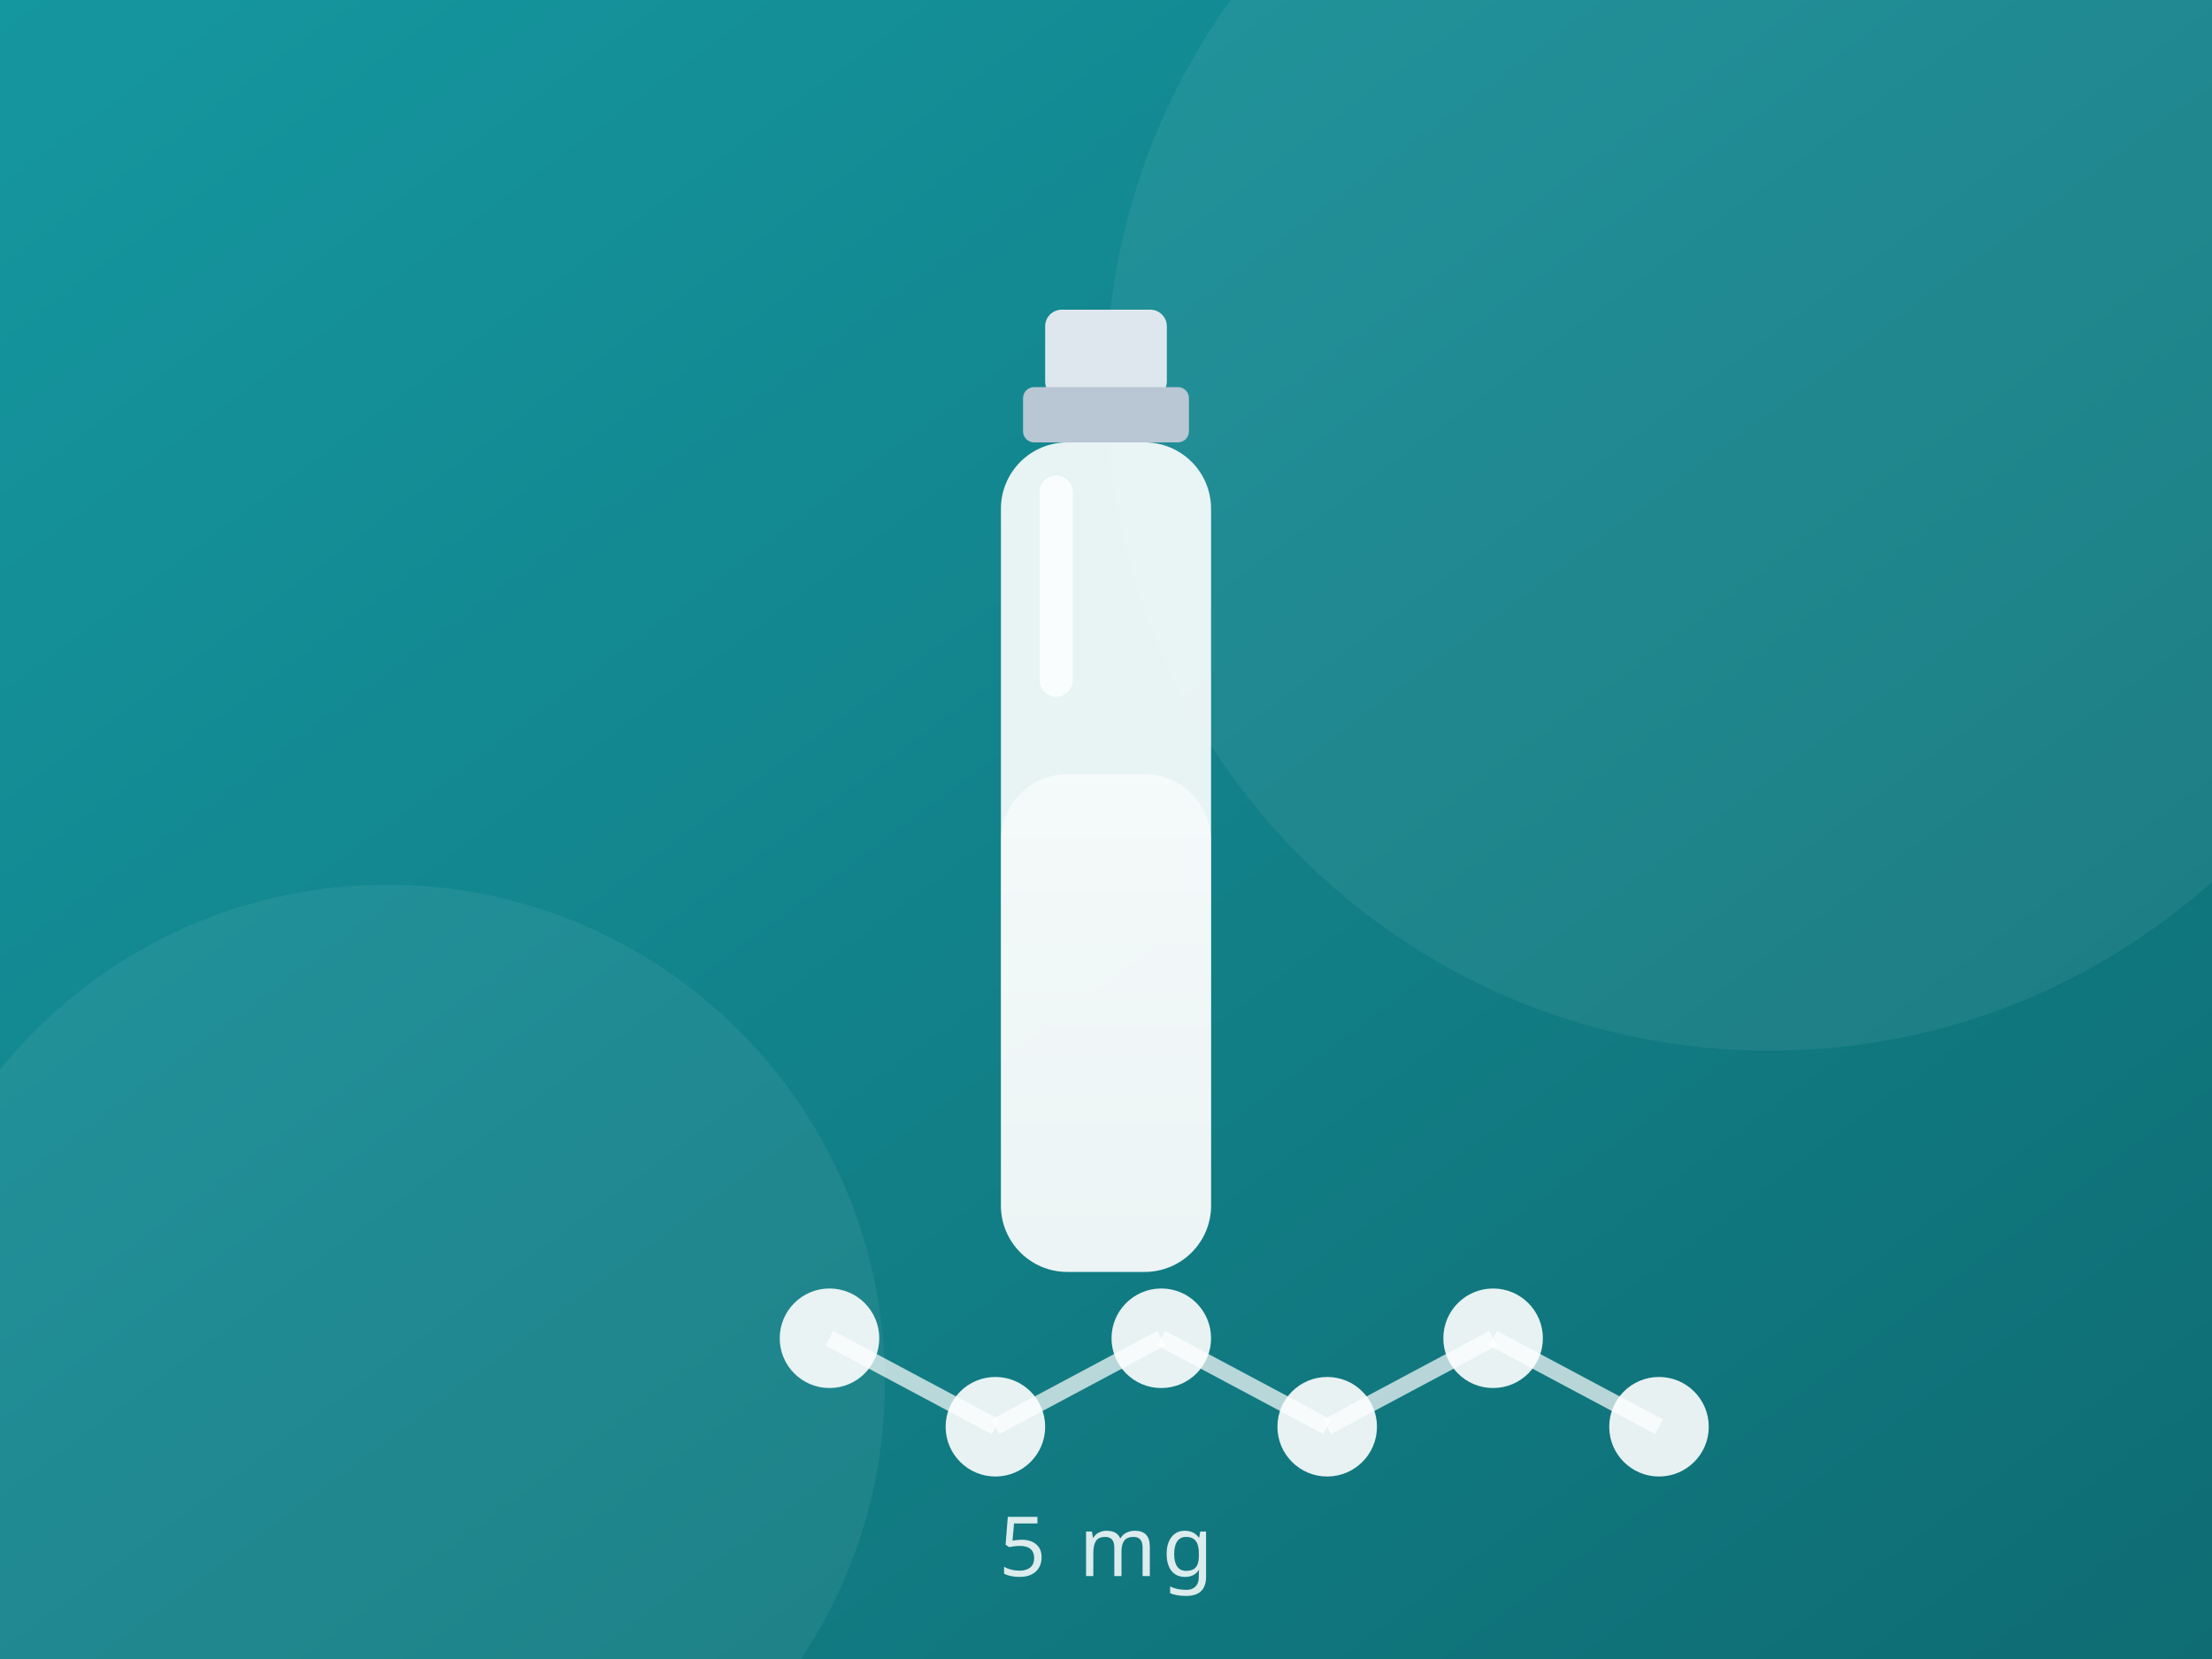
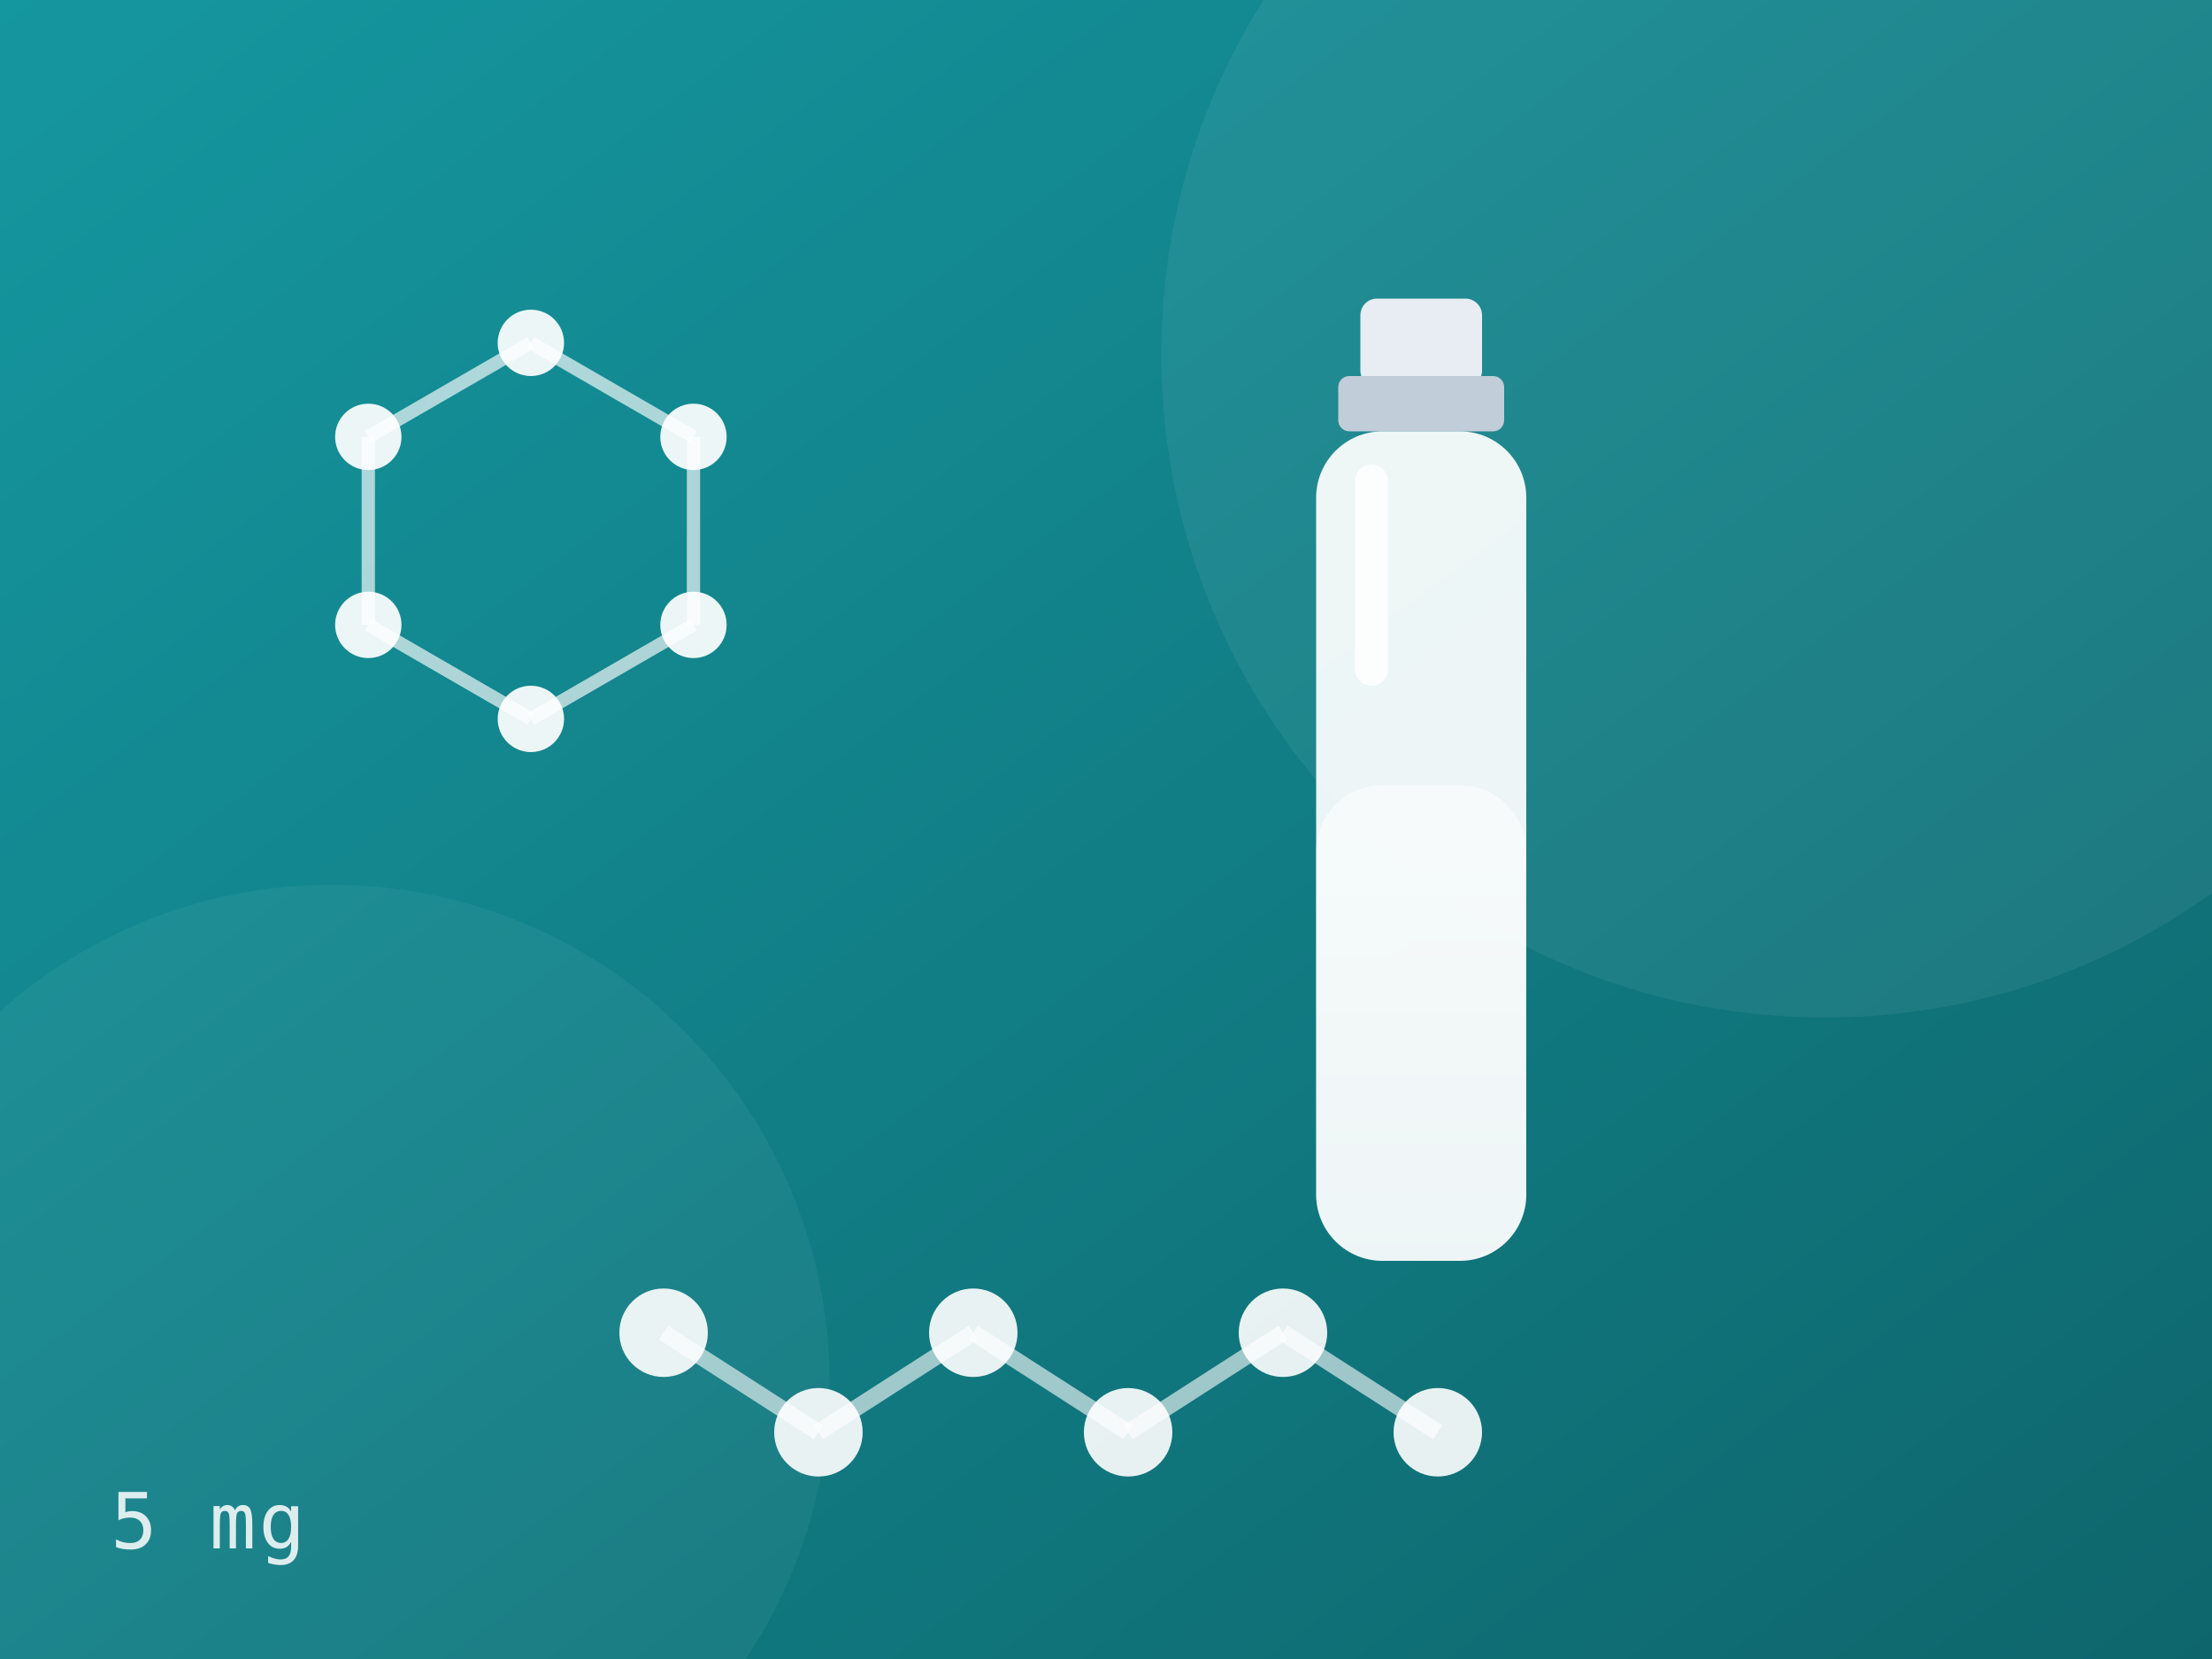
- <svg xmlns="http://www.w3.org/2000/svg" viewBox="0 0 400 300" role="img" aria-label="TB-500 (Thymosin β4)">
+ <svg xmlns="http://www.w3.org/2000/svg" viewBox="0 0 400 300" role="img" aria-label="TB-500 (Thymosin β4) – 5 mg Vial">
  <defs>
    <linearGradient id="bg" x1="0" y1="0" x2="1" y2="1">
      <stop offset="0" stop-color="#1597a0" />
-       <stop offset="1" stop-color="#0f6c73" />
+       <stop offset="1" stop-color="#0e666c" />
    </linearGradient>
    <linearGradient id="liq" x1="0" y1="0" x2="0" y2="1">
-       <stop offset="0" stop-color="#ffffff" stop-opacity=".55" />
-       <stop offset="1" stop-color="#ffffff" stop-opacity=".15" />
+       <stop offset="0" stop-color="#fff" stop-opacity=".55" />
+       <stop offset="1" stop-color="#fff" stop-opacity=".12" />
    </linearGradient>
  </defs>
  <rect width="400" height="300" fill="url(#bg)" />
-   <circle cx="320" cy="70" r="120" fill="#ffffff" opacity="0.06" />
-   <circle cx="70" cy="250" r="90" fill="#ffffff" opacity="0.06" />
-   <circle cx="150" cy="242" r="9" fill="#fff" opacity="0.9" />
-   <line x1="150" y1="242" x2="180" y2="258" stroke="#fff" stroke-width="3" opacity="0.7" />
-   <circle cx="180" cy="258" r="9" fill="#fff" opacity="0.9" />
-   <line x1="180" y1="258" x2="210" y2="242" stroke="#fff" stroke-width="3" opacity="0.7" />
-   <circle cx="210" cy="242" r="9" fill="#fff" opacity="0.9" />
-   <line x1="210" y1="242" x2="240" y2="258" stroke="#fff" stroke-width="3" opacity="0.7" />
-   <circle cx="240" cy="258" r="9" fill="#fff" opacity="0.9" />
-   <line x1="240" y1="258" x2="270" y2="242" stroke="#fff" stroke-width="3" opacity="0.7" />
-   <circle cx="270" cy="242" r="9" fill="#fff" opacity="0.9" />
-   <line x1="270" y1="242" x2="300" y2="258" stroke="#fff" stroke-width="3" opacity="0.7" />
-   <circle cx="300" cy="258" r="9" fill="#fff" opacity="0.9" />
-   <g transform="translate(175,70)">
-     <rect x="14" y="-14" width="22" height="16" rx="3" fill="#dfe7ee" />
-     <rect x="10" y="0" width="30" height="10" rx="2" fill="#b9c6d4" />
-     <rect x="6" y="10" width="38" height="150" rx="12" fill="#ffffff" opacity="0.9" />
-     <rect x="6" y="70" width="38" height="90" rx="12" fill="url(#liq)" />
-     <rect x="13" y="16" width="6" height="40" rx="3" fill="#ffffff" opacity="0.8" />
+   <circle cx="330" cy="64" r="120" fill="#fff" opacity="0.06" />
+   <circle cx="60" cy="250" r="90" fill="#fff" opacity="0.05" />
+   <line x1="96.0" y1="62.0" x2="125.4" y2="79.0" stroke="#fff" stroke-width="2.4" opacity="0.65" />
+   <line x1="125.4" y1="79.0" x2="125.4" y2="113.0" stroke="#fff" stroke-width="2.4" opacity="0.65" />
+   <line x1="125.4" y1="113.0" x2="96.0" y2="130.0" stroke="#fff" stroke-width="2.4" opacity="0.65" />
+   <line x1="96.0" y1="130.0" x2="66.6" y2="113.0" stroke="#fff" stroke-width="2.4" opacity="0.65" />
+   <line x1="66.6" y1="113.0" x2="66.6" y2="79.0" stroke="#fff" stroke-width="2.4" opacity="0.65" />
+   <line x1="66.6" y1="79.0" x2="96.0" y2="62.0" stroke="#fff" stroke-width="2.4" opacity="0.65" />
+   <circle cx="96.0" cy="62.0" r="6" fill="#fff" opacity="0.92" />
+   <circle cx="125.4" cy="79.0" r="6" fill="#fff" opacity="0.92" />
+   <circle cx="125.4" cy="113.0" r="6" fill="#fff" opacity="0.92" />
+   <circle cx="96.0" cy="130.0" r="6" fill="#fff" opacity="0.92" />
+   <circle cx="66.6" cy="113.0" r="6" fill="#fff" opacity="0.92" />
+   <circle cx="66.6" cy="79.0" r="6" fill="#fff" opacity="0.92" />
+   <circle cx="120" cy="241" r="8" fill="#fff" opacity="0.9" />
+   <line x1="120" y1="241" x2="148" y2="259" stroke="#fff" stroke-width="3" opacity="0.6" />
+   <circle cx="148" cy="259" r="8" fill="#fff" opacity="0.9" />
+   <line x1="148" y1="259" x2="176" y2="241" stroke="#fff" stroke-width="3" opacity="0.6" />
+   <circle cx="176" cy="241" r="8" fill="#fff" opacity="0.9" />
+   <line x1="176" y1="241" x2="204" y2="259" stroke="#fff" stroke-width="3" opacity="0.6" />
+   <circle cx="204" cy="259" r="8" fill="#fff" opacity="0.9" />
+   <line x1="204" y1="259" x2="232" y2="241" stroke="#fff" stroke-width="3" opacity="0.6" />
+   <circle cx="232" cy="241" r="8" fill="#fff" opacity="0.9" />
+   <line x1="232" y1="241" x2="260" y2="259" stroke="#fff" stroke-width="3" opacity="0.6" />
+   <circle cx="260" cy="259" r="8" fill="#fff" opacity="0.9" />
+   <g transform="translate(232,68)">
+     <rect x="14" y="-14" width="22" height="16" rx="3" fill="#e7edf2" />
+     <rect x="10" y="0" width="30" height="10" rx="2" fill="#c1cdd9" />
+     <rect x="6" y="10" width="38" height="150" rx="12" fill="#fff" opacity="0.92" />
+     <rect x="6" y="74" width="38" height="86" rx="12" fill="url(#liq)" />
+     <rect x="13" y="16" width="6" height="40" rx="3" fill="#fff" opacity="0.85" />
  </g>
-   <text x="200" y="285" text-anchor="middle" font-family="Space Grotesk, sans-serif" font-size="15" fill="#ffffff" opacity="0.85" letter-spacing="1">5 mg</text>
+   <text x="20" y="280" font-family="'Spline Sans Mono', monospace" font-size="14" fill="#fff" opacity="0.85" letter-spacing="0.5">5 mg</text>
</svg>
